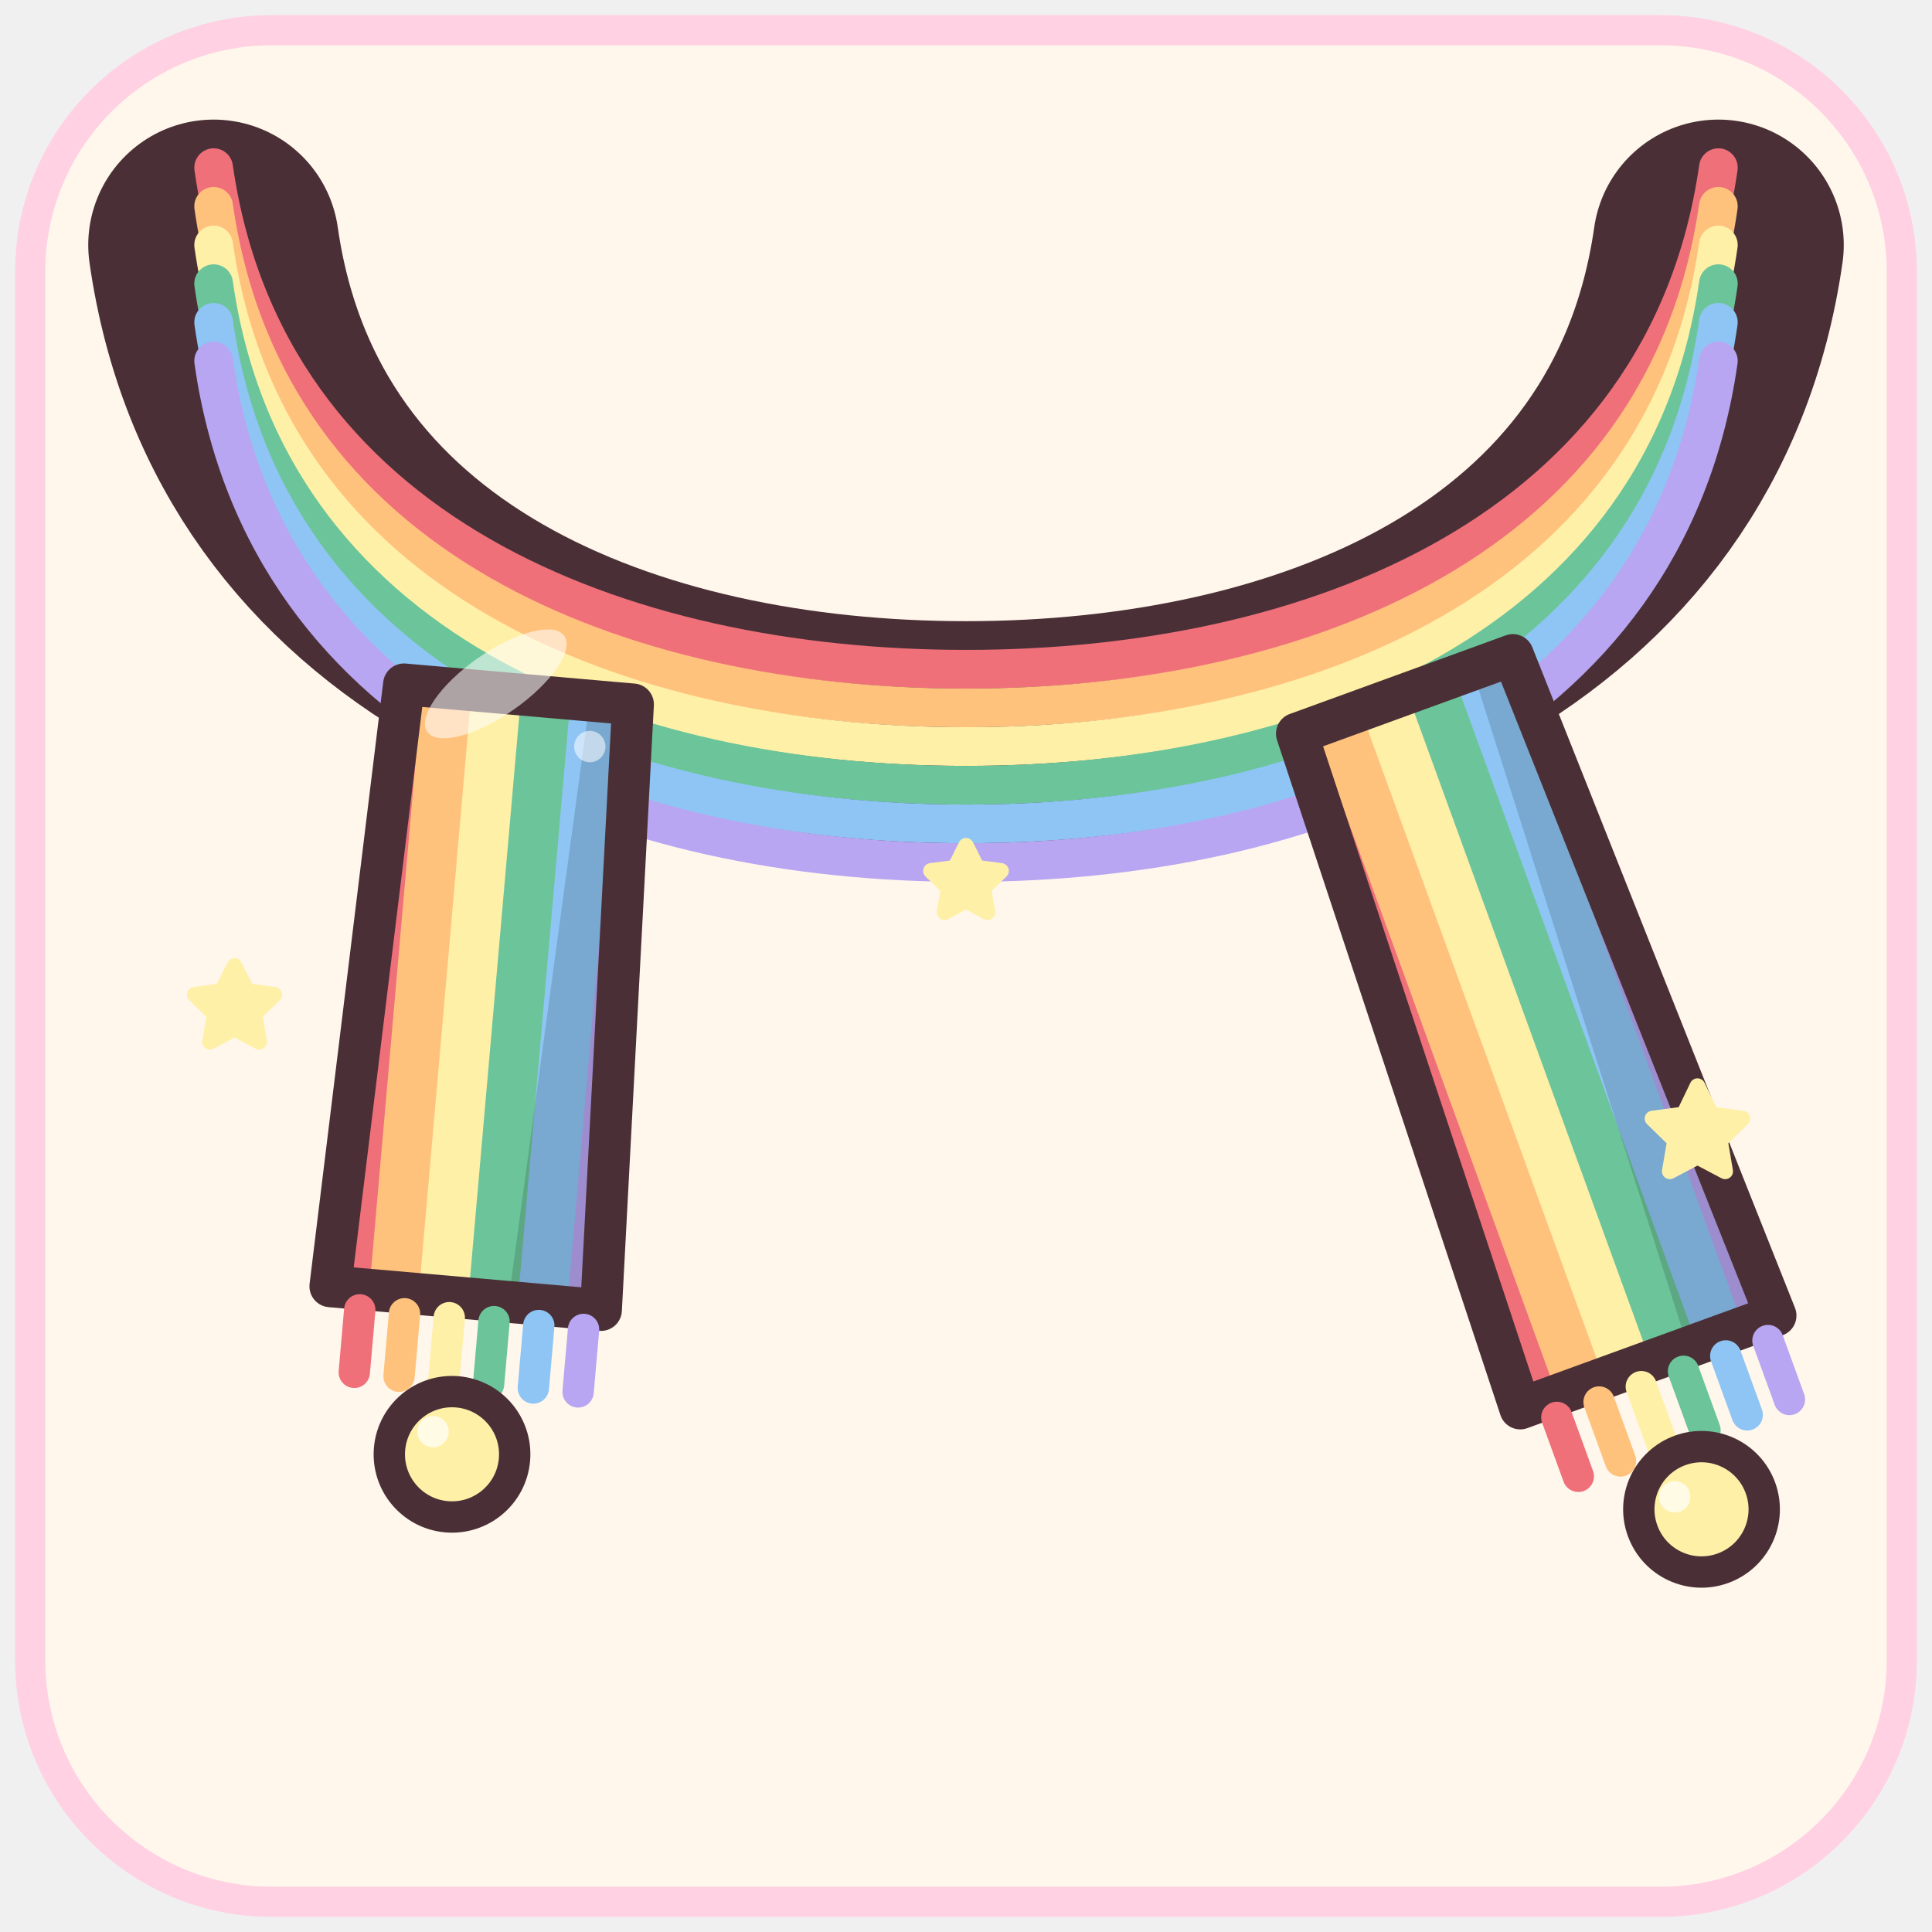
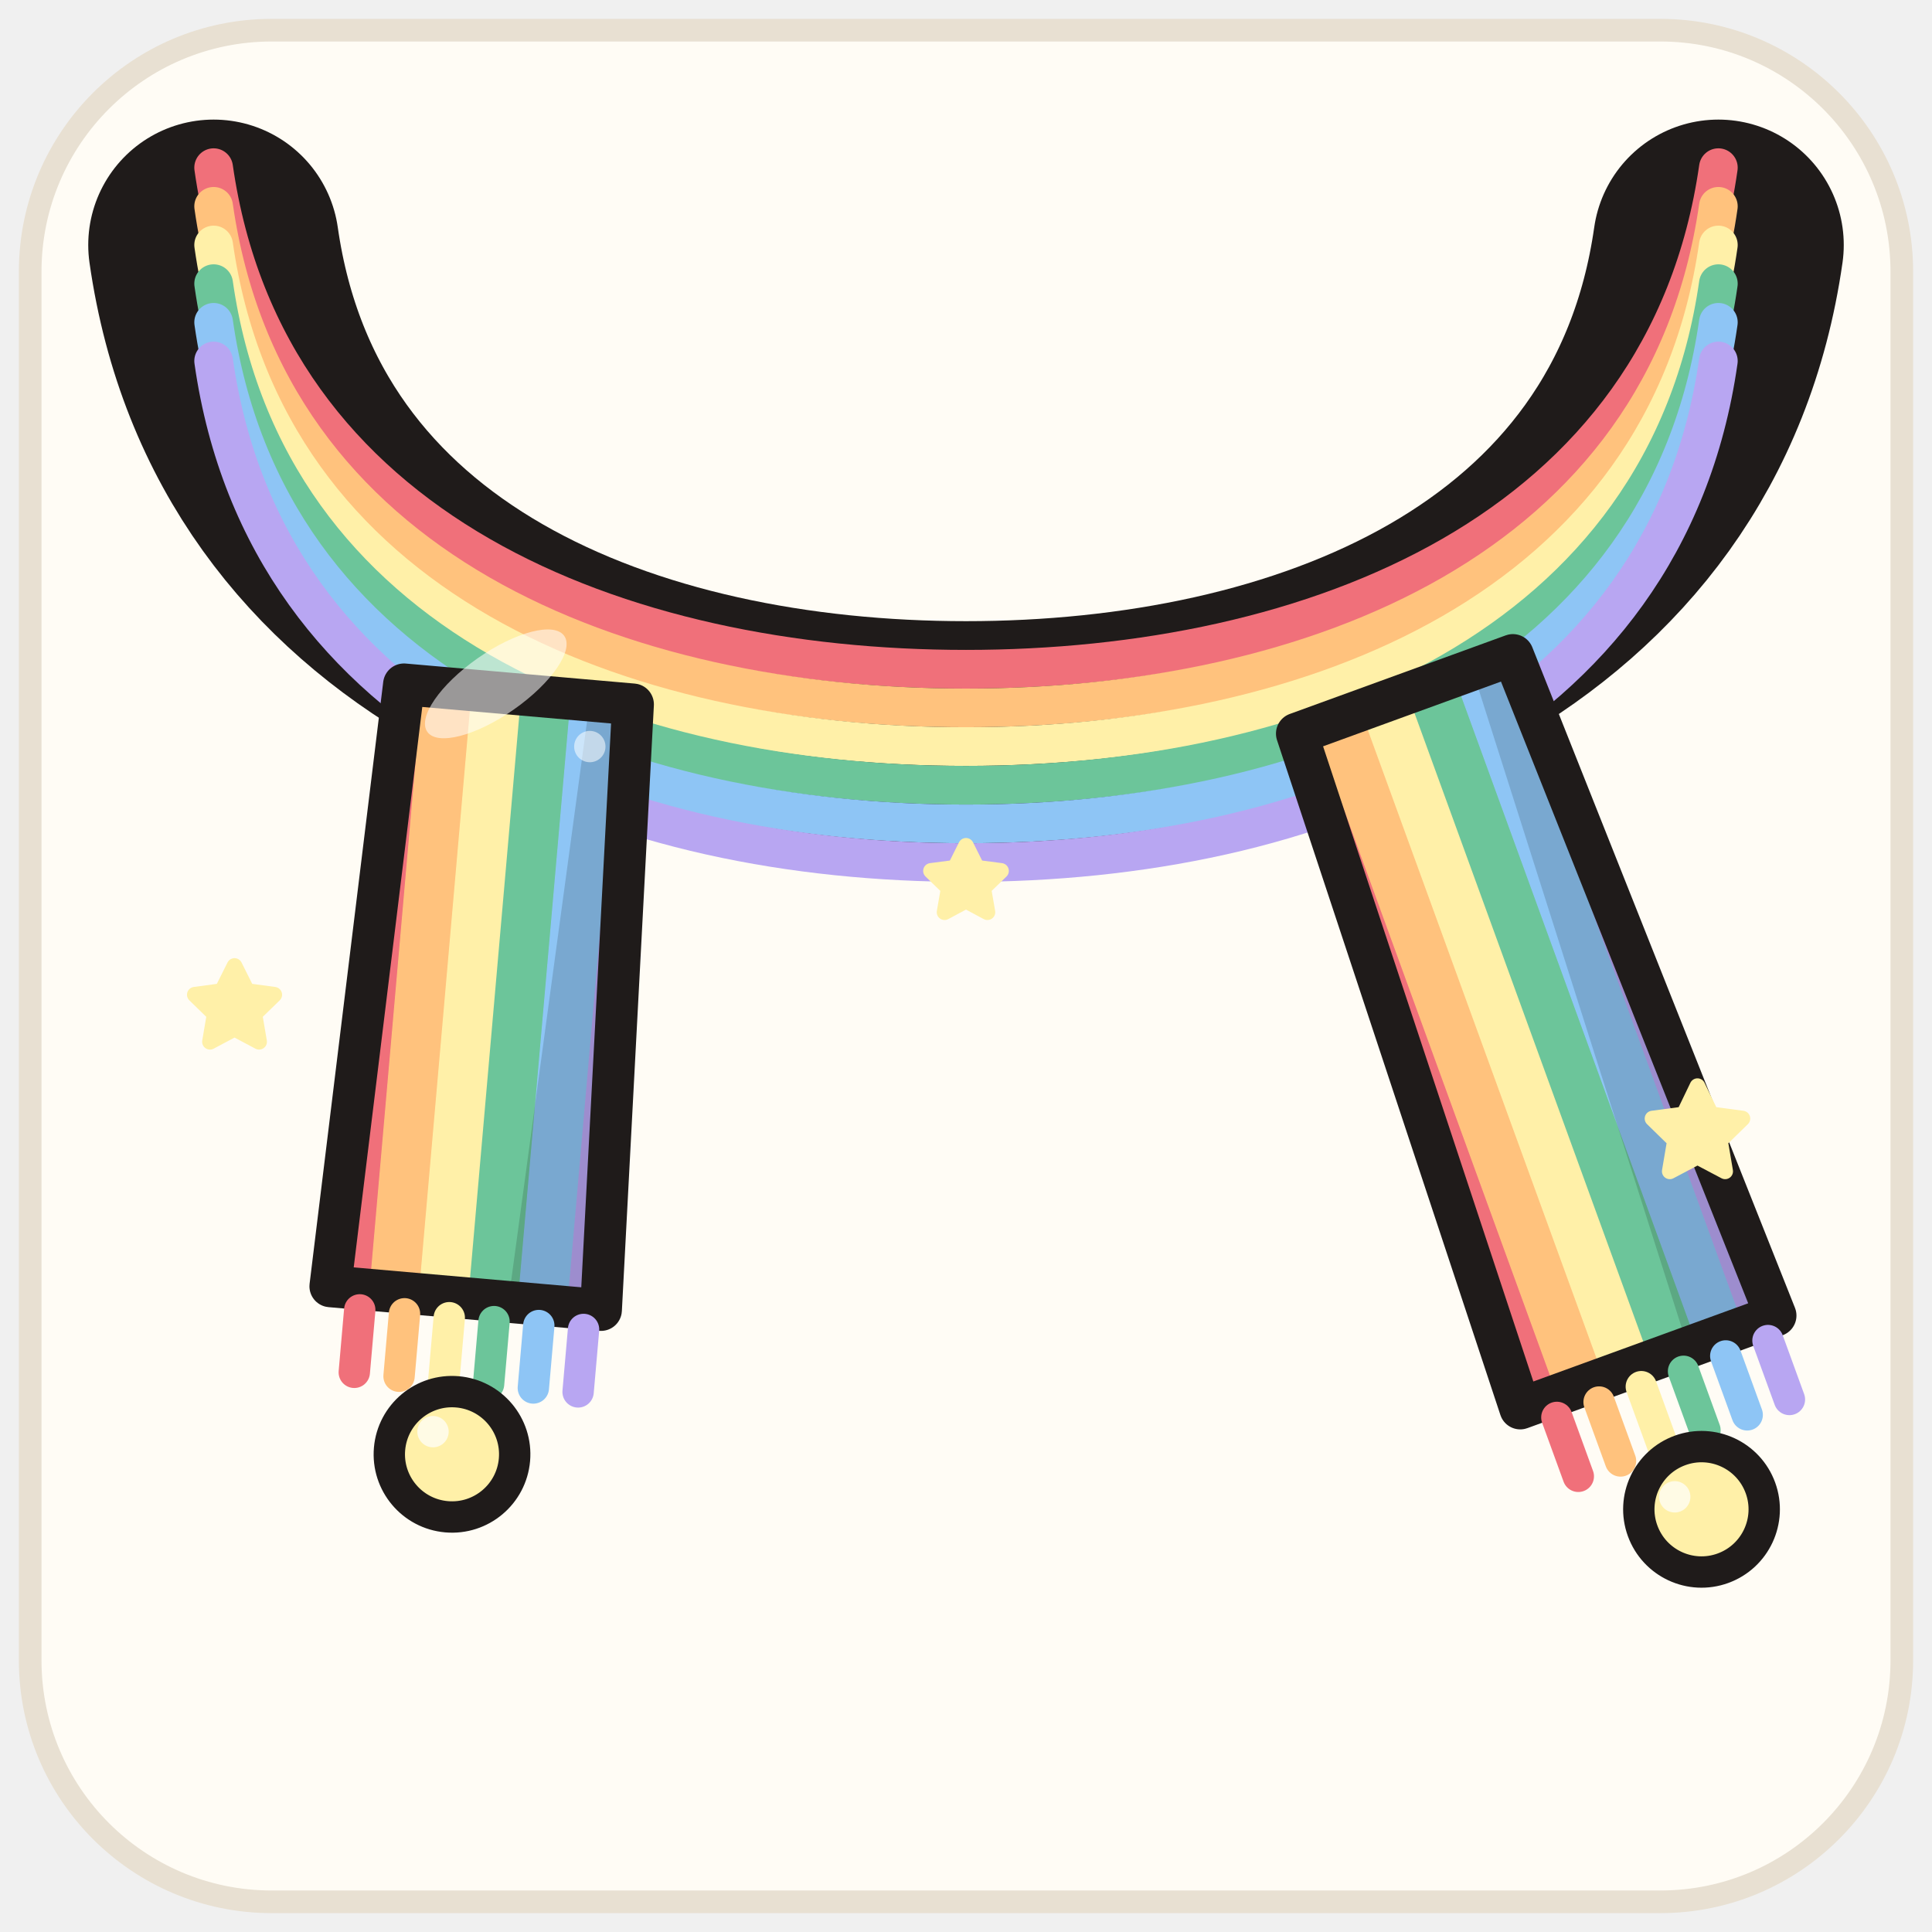
<svg xmlns="http://www.w3.org/2000/svg" viewBox="0 0 256 256" width="256" height="256">
-   <rect x="4" y="4" width="248" height="248" rx="32" fill="#FFF7EC" stroke="#FFD1E3" stroke-width="4" />
+   <rect x="4" y="4" width="248" height="248" rx="32" fill="#FFFCF5" stroke="#E8E0D2" stroke-width="3" />
  <svg x="20" y="20" width="216" height="216" viewBox="100 232 312 312" preserveAspectRatio="xMidYMid meet" overflow="visible">
    <defs>
      <path id="sw-head" d="M256 318 C172 318 96 300 92 232 C88 185 100 150 118 128 C112 104 118 74 134 60 C146 50 160 52 170 62 C184 76 196 90 208 100 C236 94 276 94 304 100 C316 90 328 76 342 62 C352 52 366 50 378 60 C394 74 400 104 394 128 C412 150 424 185 420 232 C416 300 340 318 256 318 Z" />
      <mask id="sw-cut" maskUnits="userSpaceOnUse" x="0" y="0" width="512" height="512">
        <rect width="512" height="512" fill="#fff" />
        <use href="#sw-head" fill="#000" stroke="#000" stroke-width="8" />
      </mask>
    </defs>
    <g stroke-linejoin="round" stroke-linecap="round">
      <g>
-         <path fill="none" stroke="#4A3036" stroke-width="48" d="M112 250 C122 320 190 346 256 346 C322 346 390 320 400 250" />
+         <path fill="none" stroke="#1F1B1A" stroke-width="48" d="M112 250 C122 320 190 346 256 346 C322 346 390 320 400 250" />
        <path fill="none" stroke="#F0707A" stroke-width="7.4" d="M112 250 C122 320 190 346 256 346 C322 346 390 320 400 250" transform="translate(0 -14.8)" />
        <path fill="none" stroke="#FFC27D" stroke-width="7.4" d="M112 250 C122 320 190 346 256 346 C322 346 390 320 400 250" transform="translate(0 -7.4)" />
        <path fill="none" stroke="#FFF0A8" stroke-width="7.4" d="M112 250 C122 320 190 346 256 346 C322 346 390 320 400 250" transform="translate(0 8.881784197001252e-16)" />
        <path fill="none" stroke="#6CC59A" stroke-width="7.4" d="M112 250 C122 320 190 346 256 346 C322 346 390 320 400 250" transform="translate(0 7.4)" />
        <path fill="none" stroke="#8EC5F5" stroke-width="7.4" d="M112 250 C122 320 190 346 256 346 C322 346 390 320 400 250" transform="translate(0 14.8)" />
        <path fill="none" stroke="#B8A6F2" stroke-width="7.4" d="M112 250 C122 320 190 346 256 346 C322 346 390 320 400 250" transform="translate(0 22.2)" />
      </g>
      <g transform="rotate(5 170 340)">
        <clipPath id="rt-148">
          <path d="M148 336 L192 336 L196 452 L144 452 Z" />
        </clipPath>
        <path d="M148 336 L192 336 L196 452 L144 452 Z" fill="#FFF7EC" />
        <g clip-path="url(#rt-148)">
          <rect x="142" y="330" width="9.6" height="126" fill="#F0707A" />
          <rect x="151.5" y="330" width="9.6" height="126" fill="#FFC27D" />
          <rect x="161" y="330" width="9.6" height="126" fill="#FFF0A8" />
          <rect x="170.5" y="330" width="9.6" height="126" fill="#6CC59A" />
          <rect x="180" y="330" width="9.6" height="126" fill="#8EC5F5" />
          <rect x="189.5" y="330" width="9.6" height="126" fill="#B8A6F2" />
          <path fill="#000" fill-opacity="0.15" d="M184 330 L204 330 L204 456 L178 456 Z" />
        </g>
-         <path d="M148 336 L192 336 L196 452 L144 452 Z" fill="none" stroke="#4A3036" stroke-width="8" />
+         <path d="M148 336 L192 336 L196 452 L144 452 Z" fill="none" stroke="#1F1B1A" stroke-width="8" />
        <path fill="none" stroke="#F0707A" stroke-width="6" d="M150 456 L150 468" />
        <path fill="none" stroke="#FFC27D" stroke-width="6" d="M158.6 456 L158.6 468" />
        <path fill="none" stroke="#FFF0A8" stroke-width="6" d="M167.2 456 L167.2 468" />
        <path fill="none" stroke="#6CC59A" stroke-width="6" d="M175.8 456 L175.8 468" />
        <path fill="none" stroke="#8EC5F5" stroke-width="6" d="M184.4 456 L184.4 468" />
        <path fill="none" stroke="#B8A6F2" stroke-width="6" d="M193 456 L193 468" />
-         <circle cx="170" cy="482" r="12" fill="#FFF0A8" stroke="#4A3036" stroke-width="6" />
+         <circle cx="170" cy="482" r="12" fill="#FFF0A8" stroke="#1F1B1A" stroke-width="6" />
        <circle cx="166" cy="478" r="3" fill="#FFFFFF" fill-opacity="0.7" stroke="none" />
      </g>
      <g transform="rotate(-20 340 336)">
        <clipPath id="rt-318">
          <path d="M318 336 L362 336 L366 472 L314 472 Z" />
        </clipPath>
        <path d="M318 336 L362 336 L366 472 L314 472 Z" fill="#FFF7EC" />
        <g clip-path="url(#rt-318)">
          <rect x="312" y="330" width="9.6" height="146" fill="#F0707A" />
          <rect x="321.5" y="330" width="9.6" height="146" fill="#FFC27D" />
          <rect x="331" y="330" width="9.6" height="146" fill="#FFF0A8" />
          <rect x="340.5" y="330" width="9.6" height="146" fill="#6CC59A" />
          <rect x="350" y="330" width="9.6" height="146" fill="#8EC5F5" />
          <rect x="359.5" y="330" width="9.6" height="146" fill="#B8A6F2" />
          <path fill="#000" fill-opacity="0.15" d="M354 330 L374 330 L374 476 L348 476 Z" />
        </g>
-         <path d="M318 336 L362 336 L366 472 L314 472 Z" fill="none" stroke="#4A3036" stroke-width="8" />
+         <path d="M318 336 L362 336 L366 472 L314 472 Z" fill="none" stroke="#1F1B1A" stroke-width="8" />
        <path fill="none" stroke="#F0707A" stroke-width="6" d="M320 476 L320 488" />
        <path fill="none" stroke="#FFC27D" stroke-width="6" d="M328.6 476 L328.6 488" />
        <path fill="none" stroke="#FFF0A8" stroke-width="6" d="M337.2 476 L337.2 488" />
        <path fill="none" stroke="#6CC59A" stroke-width="6" d="M345.8 476 L345.8 488" />
        <path fill="none" stroke="#8EC5F5" stroke-width="6" d="M354.4 476 L354.4 488" />
        <path fill="none" stroke="#B8A6F2" stroke-width="6" d="M363 476 L363 488" />
-         <circle cx="340" cy="502" r="12" fill="#FFF0A8" stroke="#4A3036" stroke-width="6" />
+         <circle cx="340" cy="502" r="12" fill="#FFF0A8" stroke="#1F1B1A" stroke-width="6" />
        <circle cx="336" cy="498" r="3" fill="#FFFFFF" fill-opacity="0.7" stroke="none" />
      </g>
      <path d="M116.0 388.0 L118.4 392.8 L123.6 393.5 L119.8 397.2 L120.7 402.5 L116.0 400.0 L111.3 402.5 L112.2 397.2 L108.4 393.5 L113.6 392.8 Z" fill="#FFF0A8" stroke="#FFF0A8" stroke-width="3" stroke-linejoin="round" />
      <path d="M396.0 411.0 L398.6 416.4 L404.6 417.2 L400.3 421.4 L401.3 427.3 L396.0 424.5 L390.7 427.3 L391.7 421.4 L387.4 417.2 L393.4 416.4 Z" fill="#FFF0A8" stroke="#FFF0A8" stroke-width="3" stroke-linejoin="round" />
      <path d="M256.0 365.0 L258.1 369.2 L262.7 369.8 L259.3 373.1 L260.1 377.7 L256.0 375.5 L251.9 377.7 L252.7 373.1 L249.3 369.8 L253.9 369.2 Z" fill="#FFF0A8" stroke="#FFF0A8" stroke-width="3" stroke-linejoin="round" />
      <ellipse fill="#FFFFFF" fill-opacity="0.55" cx="166" cy="334" rx="6" ry="16" transform="rotate(55 166 334)" />
      <circle fill="#FFFFFF" fill-opacity="0.55" cx="184" cy="346" r="3" />
    </g>
  </svg>
</svg>
